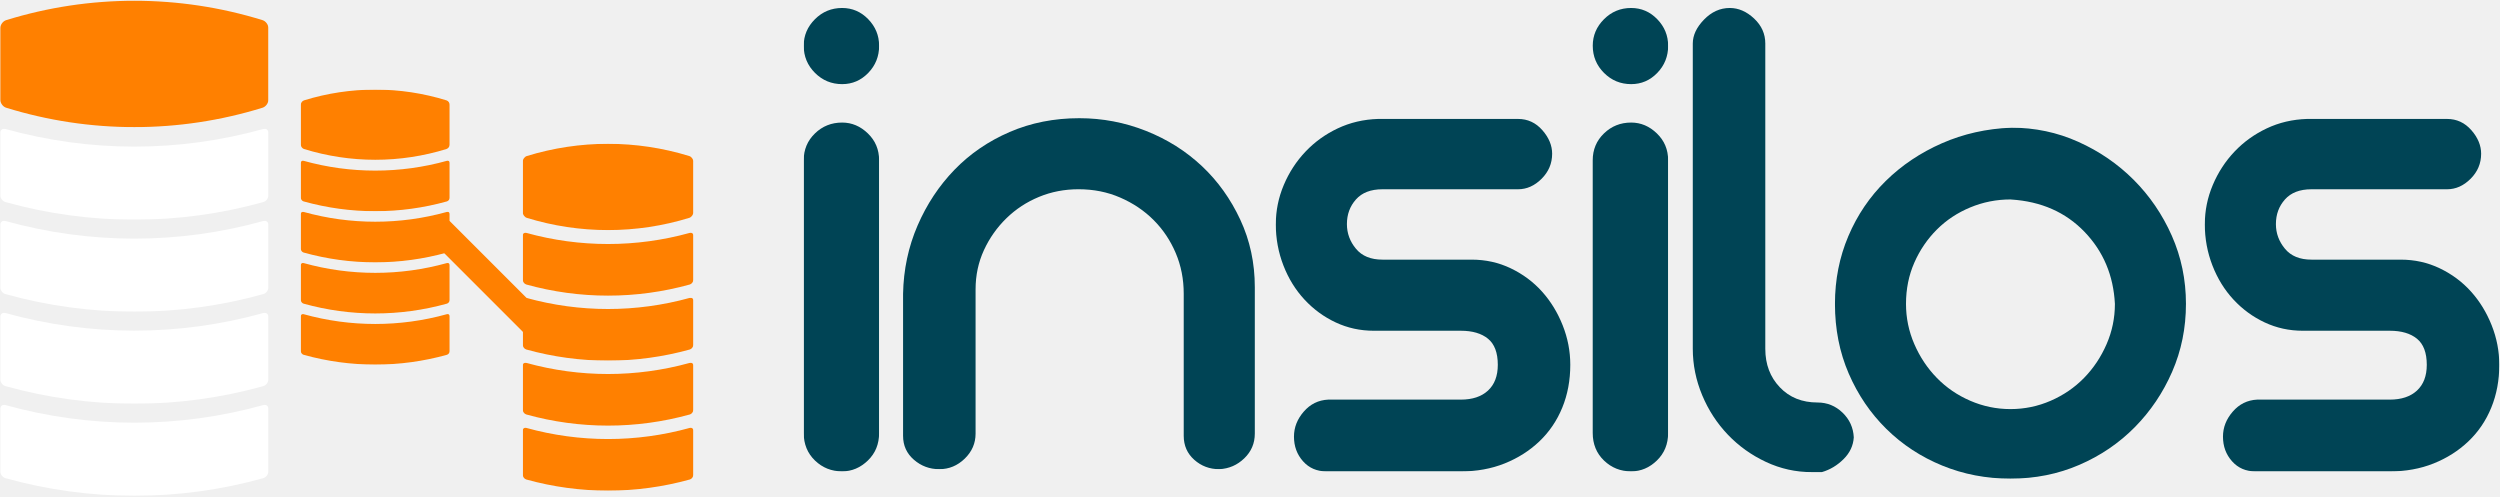
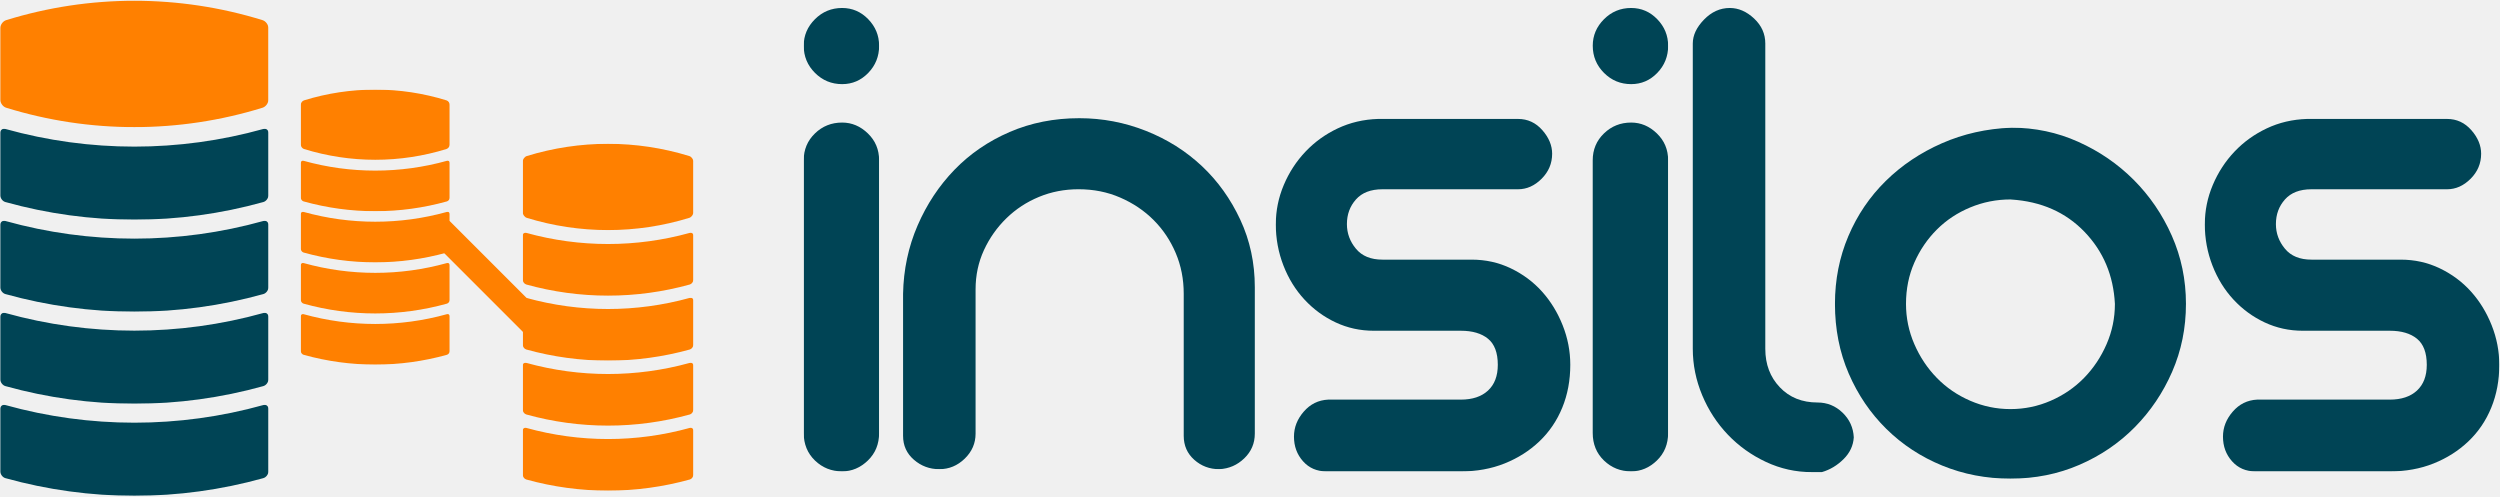
<svg xmlns="http://www.w3.org/2000/svg" width="2333" height="463" viewBox="0 0 2333 463" fill="none">
  <mask id="mask0_5077_1997" style="mask-type:luminance" maskUnits="userSpaceOnUse" x="750" y="7" width="71" height="434">
    <path d="M750 7H820.497V440.146H750V7Z" fill="white" />
  </mask>
  <g mask="url(#mask0_5077_1997)">
    <mask id="mask1_5077_1997" style="mask-type:luminance" maskUnits="userSpaceOnUse" x="750" y="7" width="71" height="433">
      <path d="M785.886 439.881C775.95 439.881 767.499 436.489 760.502 429.738C753.506 422.983 750.02 414.412 750.02 404.02V149.565C750.02 139.629 753.506 131.298 760.502 124.517C767.499 117.732 775.95 114.37 785.886 114.37C794.91 114.37 802.909 117.763 809.905 124.517C816.901 131.268 820.384 139.629 820.384 149.565V404.02C820.384 414.412 816.901 422.983 809.905 429.738C802.909 436.489 794.88 439.881 785.886 439.881ZM820.414 42.643C820.414 52.579 817.022 61.03 810.267 68.026C803.512 75.022 795.366 78.508 785.916 78.508C775.98 78.508 767.529 75.022 760.533 68.026C753.536 61.03 750.02 52.579 750.02 42.643C750.02 33.163 753.506 24.927 760.502 17.927C767.499 10.931 775.98 7.448 785.886 7.448C795.366 7.448 803.482 10.961 810.237 17.927C816.992 24.897 820.384 33.163 820.384 42.643" fill="white" />
    </mask>
    <g mask="url(#mask1_5077_1997)">
      <path d="M734.879 -7.691H2347.44V461.813H734.879V-7.691Z" fill="#004455" />
    </g>
  </g>
  <mask id="mask2_5077_1997" style="mask-type:luminance" maskUnits="userSpaceOnUse" x="842" y="110" width="330" height="328">
    <path d="M842.688 110.111H1171.75V437.971H842.688V110.111Z" fill="white" />
  </mask>
  <g mask="url(#mask2_5077_1997)">
    <mask id="mask3_5077_1997" style="mask-type:luminance" maskUnits="userSpaceOnUse" x="842" y="110" width="329" height="328">
      <path d="M1007.18 110.303C1028.84 110.303 1049.59 114.272 1069.46 122.146C1089.33 130.02 1106.68 140.985 1121.59 154.977C1136.49 168.973 1148.42 185.66 1157.45 205.046C1166.48 224.432 1170.99 245.419 1170.99 267.987V404.679C1170.99 413.707 1167.72 421.37 1161.18 427.699C1154.63 434.031 1146.85 437.393 1137.82 437.846C1128.8 437.846 1121.01 434.909 1114.47 429.063C1107.92 423.217 1104.65 415.765 1104.65 406.741V274.074C1104.65 260.535 1102.17 247.903 1097.2 236.185C1092.24 224.462 1085.36 214.194 1076.58 205.377C1067.79 196.565 1057.4 189.599 1045.44 184.39C1033.47 179.18 1020.51 176.606 1006.51 176.606C993.43 176.606 981.134 178.966 969.623 183.722C958.114 188.479 947.967 195.11 939.18 203.681C930.397 212.253 923.371 222.189 918.192 233.455C913.013 244.726 910.408 256.931 910.408 270.015V404.679C910.408 413.707 907.015 421.49 900.26 428.034C893.506 434.574 885.601 437.846 876.573 437.846C867.545 437.846 859.641 434.909 852.886 429.063C846.131 423.217 842.738 415.765 842.738 406.741V274.074C843.194 251.507 847.706 230.308 856.278 210.466C864.85 190.628 876.362 173.244 890.81 158.34C905.259 143.439 922.372 131.747 942.211 123.175C962.05 114.604 983.709 110.303 1007.18 110.303Z" fill="white" />
    </mask>
    <g mask="url(#mask3_5077_1997)">
      <path d="M734.879 -7.691H2347.44V461.813H734.879V-7.691Z" fill="#004455" />
    </g>
  </g>
  <mask id="mask4_5077_1997" style="mask-type:luminance" maskUnits="userSpaceOnUse" x="1190" y="110" width="277" height="331">
    <path d="M1190.08 110.111H1466.07V440.127H1190.08V110.111Z" fill="white" />
  </mask>
  <g mask="url(#mask4_5077_1997)">
    <mask id="mask5_5077_1997" style="mask-type:luminance" maskUnits="userSpaceOnUse" x="1190" y="110" width="276" height="330">
      <path d="M1190.6 209.127C1190.6 196.496 1193.08 184.32 1198.05 172.568C1203.02 160.815 1209.78 150.456 1218.35 141.429C1226.92 132.405 1236.95 125.194 1248.45 119.774C1259.97 114.353 1272.47 111.413 1286.01 110.991H1416.62C1425.65 110.991 1433.19 114.504 1439.31 121.47C1445.43 128.436 1448.46 135.797 1448.46 143.461C1448.46 152.484 1445.19 160.268 1438.64 166.812C1432.1 173.355 1424.77 176.627 1416.65 176.627H1290.07C1279.26 176.627 1271.02 179.775 1265.39 186.107C1259.75 192.436 1256.94 200.099 1256.94 209.127C1256.94 217.698 1259.75 225.361 1265.39 232.146C1271.02 238.931 1279.26 242.293 1290.07 242.293H1373.31C1386.39 242.293 1398.57 244.988 1409.87 250.409C1421.17 255.833 1430.86 263.04 1438.98 272.068C1447.09 281.091 1453.52 291.57 1458.27 303.534C1463.03 315.502 1465.39 327.798 1465.39 340.429C1465.39 354.877 1462.91 368.171 1457.94 380.35C1452.97 392.525 1445.85 403.004 1436.62 411.821C1427.38 420.633 1416.53 427.509 1404.14 432.477C1391.75 437.445 1378.09 439.925 1363.19 439.925H1237.98C1228.95 439.925 1221.62 436.778 1215.98 430.445C1210.35 424.116 1207.53 416.483 1207.53 407.456C1207.53 398.884 1210.59 391.1 1216.68 384.104C1222.77 377.109 1230.31 373.381 1239.37 372.928H1363.22C1374.03 372.928 1382.52 370.113 1388.61 364.477C1394.69 358.842 1397.75 350.847 1397.75 340.459C1397.75 329.192 1394.69 321.073 1388.61 316.105C1382.52 311.137 1374.07 308.653 1363.22 308.653H1281.95C1269.33 308.653 1257.48 306.048 1246.43 300.869C1235.37 295.69 1225.68 288.574 1217.32 279.546C1208.96 270.522 1202.41 259.919 1197.69 247.744C1192.96 235.569 1190.57 222.696 1190.57 209.157" fill="white" />
    </mask>
    <g mask="url(#mask5_5077_1997)">
      <path d="M734.867 -7.681H2347.43V461.824H734.867V-7.681Z" fill="#004455" />
    </g>
  </g>
  <mask id="mask6_5077_1997" style="mask-type:luminance" maskUnits="userSpaceOnUse" x="1485" y="7" width="72" height="434">
    <path d="M1485.37 7H1556.78V440.146H1485.37V7Z" fill="white" />
  </mask>
  <g mask="url(#mask6_5077_1997)">
    <mask id="mask7_5077_1997" style="mask-type:luminance" maskUnits="userSpaceOnUse" x="1486" y="7" width="71" height="433">
      <path d="M1522.19 439.881C1512.26 439.881 1503.81 436.489 1496.81 429.738C1489.82 422.983 1486.33 414.412 1486.33 404.02V149.565C1486.33 139.629 1489.82 131.298 1496.81 124.517C1503.81 117.732 1512.26 114.37 1522.19 114.37C1531.22 114.37 1539.22 117.763 1546.21 124.517C1553.21 131.268 1556.7 139.629 1556.7 149.565V404.02C1556.7 414.412 1553.18 422.983 1546.21 429.738C1539.25 436.489 1531.22 439.881 1522.19 439.881ZM1556.73 42.643C1556.73 52.579 1553.33 61.03 1546.58 68.026C1539.82 75.022 1531.71 78.508 1522.22 78.508C1512.29 78.508 1503.84 75.022 1496.85 68.026C1489.85 61.03 1486.36 52.579 1486.36 42.643C1486.36 33.163 1489.85 24.927 1496.85 17.927C1503.84 10.931 1512.29 7.448 1522.19 7.448C1531.68 7.448 1539.79 10.961 1546.55 17.927C1553.3 24.897 1556.7 33.163 1556.7 42.643" fill="white" />
    </mask>
    <g mask="url(#mask7_5077_1997)">
      <path d="M734.879 -7.691H2347.44V461.813H734.879V-7.691Z" fill="#004455" />
    </g>
  </g>
  <mask id="mask8_5077_1997" style="mask-type:luminance" maskUnits="userSpaceOnUse" x="1578" y="7" width="153" height="435">
    <path d="M1578.98 7H1730.25V441.111H1578.98V7Z" fill="white" />
  </mask>
  <g mask="url(#mask8_5077_1997)">
    <mask id="mask9_5077_1997" style="mask-type:luminance" maskUnits="userSpaceOnUse" x="1579" y="7" width="151" height="434">
      <path d="M1614.24 7.448C1622.36 7.448 1629.9 10.72 1636.9 17.264C1643.89 23.803 1647.38 31.591 1647.38 40.615V325.541C1647.38 339.989 1651.89 351.923 1660.92 361.403C1669.94 370.887 1681.66 375.61 1696.11 375.61C1705.14 375.61 1712.92 378.791 1719.47 385.09C1726.01 391.392 1729.49 399.086 1729.95 408.109C1729.49 415.803 1726.34 422.557 1720.47 428.404C1714.59 434.25 1707.84 438.34 1700.17 440.579H1690.69C1675.79 440.579 1661.58 437.431 1648.04 431.099C1634.5 424.77 1622.66 416.319 1612.51 405.716C1602.37 395.116 1594.34 382.821 1588.49 368.825C1582.65 354.833 1579.71 340.415 1579.71 325.511V40.615C1579.71 32.952 1583.19 25.5 1590.19 18.293C1597.19 11.082 1605.22 7.448 1614.24 7.448Z" fill="white" />
    </mask>
    <g mask="url(#mask9_5077_1997)">
      <path d="M734.867 -7.691H2347.43V461.813H734.867V-7.691Z" fill="#004455" />
    </g>
  </g>
  <mask id="mask10_5077_1997" style="mask-type:luminance" maskUnits="userSpaceOnUse" x="1712" y="118" width="329" height="329">
    <path d="M1712.14 118.871H2040.24V446.897H1712.14V118.871Z" fill="white" />
  </mask>
  <g mask="url(#mask10_5077_1997)">
    <mask id="mask11_5077_1997" style="mask-type:luminance" maskUnits="userSpaceOnUse" x="1712" y="119" width="328" height="328">
      <path d="M1876.15 186.13C1863.07 186.13 1850.53 188.614 1838.6 193.582C1826.66 198.547 1816.27 205.422 1807.46 214.239C1798.65 223.051 1791.65 233.289 1786.47 245.042C1781.29 256.795 1778.68 269.637 1778.68 283.629C1778.68 296.716 1781.29 309.253 1786.47 321.187C1791.65 333.121 1798.65 343.633 1807.46 352.657C1816.27 361.685 1826.63 368.801 1838.6 373.981C1850.56 379.16 1863.07 381.764 1876.15 381.764C1889.24 381.764 1901.75 379.19 1913.72 373.981C1925.68 368.771 1936.04 361.685 1944.85 352.657C1953.67 343.633 1960.64 333.151 1965.85 321.187C1971.06 309.223 1973.63 296.716 1973.63 283.629C1972.27 257.006 1962.82 234.563 1945.22 216.297C1927.62 198.034 1904.84 187.977 1876.85 186.191L1876.15 186.13ZM1876.82 119.13C1898.93 119.13 1919.81 123.521 1939.43 132.338C1959.06 141.151 1976.32 152.964 1991.2 167.864C2006.07 182.768 2017.94 200.122 2026.73 219.96C2035.51 239.802 2039.93 261.035 2039.93 283.569C2039.93 306.106 2035.63 327.214 2027.09 346.841C2018.55 366.468 2006.89 383.736 1992.23 398.606C1977.57 413.476 1960.3 425.229 1940.46 433.8C1920.62 442.372 1899.18 446.673 1876.15 446.673C1853.59 446.673 1832.39 442.617 1812.55 434.498C1792.71 426.382 1775.32 414.991 1760.42 400.332C1745.52 385.673 1733.79 368.409 1725.22 348.567C1716.65 328.729 1712.38 307.074 1712.38 283.599C1712.38 261.035 1716.56 239.953 1724.89 220.326C1733.22 200.699 1744.85 183.556 1759.75 168.897C1774.65 154.234 1792.13 142.515 1812.21 133.698C1832.3 124.886 1853.83 120.068 1876.85 119.16" fill="white" />
    </mask>
    <g mask="url(#mask11_5077_1997)">
      <path d="M734.867 -7.681H2347.43V461.824H734.867V-7.681Z" fill="#004455" />
    </g>
  </g>
  <mask id="mask12_5077_1997" style="mask-type:luminance" maskUnits="userSpaceOnUse" x="2057" y="110" width="276" height="331">
    <path d="M2057 110.111H2332.64V440.127H2057V110.111Z" fill="white" />
  </mask>
  <g mask="url(#mask12_5077_1997)">
    <mask id="mask13_5077_1997" style="mask-type:luminance" maskUnits="userSpaceOnUse" x="2057" y="110" width="276" height="330">
      <path d="M2057.55 209.127C2057.55 196.496 2060.03 184.32 2065 172.568C2069.97 160.815 2076.72 150.456 2085.29 141.429C2093.86 132.405 2103.89 125.194 2115.4 119.774C2126.91 114.353 2139.42 111.413 2152.96 110.991H2283.57C2292.6 110.991 2300.14 114.504 2306.26 121.47C2312.37 128.436 2315.4 135.797 2315.4 143.461C2315.4 152.484 2312.13 160.268 2305.59 166.812C2299.05 173.355 2291.72 176.627 2283.6 176.627H2157.02C2146.2 176.627 2137.97 179.775 2132.33 186.107C2126.7 192.436 2123.88 200.099 2123.88 209.127C2123.88 217.698 2126.7 225.361 2132.33 232.146C2137.97 238.931 2146.2 242.293 2157.02 242.293H2240.26C2253.34 242.293 2265.52 244.988 2276.81 250.409C2288.11 255.833 2297.8 263.04 2305.92 272.068C2314.04 281.091 2320.46 291.57 2325.22 303.534C2329.97 315.502 2332.34 327.798 2332.34 340.429C2332.34 354.877 2329.85 368.171 2324.88 380.35C2319.92 392.525 2312.8 403.004 2303.56 411.821C2294.32 420.633 2283.48 427.509 2271.09 432.477C2258.7 437.445 2245.04 439.925 2230.14 439.925H2104.92C2095.89 439.925 2088.56 436.778 2082.93 430.445C2077.29 424.116 2074.48 416.483 2074.48 407.456C2074.48 398.884 2077.54 391.1 2083.63 384.104C2089.71 377.109 2097.26 373.381 2106.28 372.928H2230.14C2240.95 372.928 2249.43 370.113 2255.52 364.477C2261.61 358.842 2264.67 350.847 2264.67 340.459C2264.67 329.192 2261.61 321.073 2255.52 316.105C2249.43 311.137 2240.98 308.653 2230.14 308.653H2148.9C2136.27 308.653 2124.43 306.048 2113.37 300.869C2102.32 295.69 2092.62 288.574 2084.26 279.546C2075.9 270.522 2069.36 259.919 2064.64 247.744C2059.91 235.569 2057.52 222.696 2057.52 209.157" fill="white" />
    </mask>
    <g mask="url(#mask13_5077_1997)">
      <path d="M734.879 -7.681H2347.44V461.824H734.879V-7.681Z" fill="#004455" />
    </g>
  </g>
  <mask id="mask14_5077_1997" style="mask-type:luminance" maskUnits="userSpaceOnUse" x="0" y="377" width="251" height="86">
    <path d="M0 377.57H250.779V462.677H0V377.57Z" fill="white" />
  </mask>
  <g mask="url(#mask14_5077_1997)">
    <mask id="mask15_5077_1997" style="mask-type:luminance" maskUnits="userSpaceOnUse" x="0" y="377" width="251" height="86">
      <path d="M245.738 446.21C167.003 468.164 83.774 468.164 5.039 446.21C2.464 445.482 0.352 442.713 0.352 440.09V381.44C0.352 378.817 2.464 377.287 5.039 377.992C83.774 399.945 167.003 399.945 245.738 377.992C248.314 377.287 250.426 378.817 250.426 381.44V440.09C250.426 442.713 248.314 445.482 245.738 446.186" fill="white" />
    </mask>
    <g mask="url(#mask15_5077_1997)">
-       <path d="M-11.793 -17.453H262.563V480.291H-11.793V-17.453Z" fill="white" />
+       <path d="M-11.793 -17.453H262.563V480.291H-11.793V-17.453Z" fill="#004455" />
    </g>
  </g>
  <mask id="mask16_5077_1997" style="mask-type:luminance" maskUnits="userSpaceOnUse" x="0" y="291" width="251" height="86">
    <path d="M0 291.684H250.779V376.79H0V291.684Z" fill="white" />
  </mask>
  <g mask="url(#mask16_5077_1997)">
    <mask id="mask17_5077_1997" style="mask-type:luminance" maskUnits="userSpaceOnUse" x="0" y="291" width="251" height="86">
      <path d="M245.738 360.319C167.003 382.273 83.774 382.273 5.039 360.319C2.464 359.591 0.352 356.847 0.352 354.223V295.549C0.352 292.926 2.464 291.397 5.039 292.101C83.774 314.055 167.003 314.055 245.738 292.101C248.314 291.397 250.426 292.926 250.426 295.549V354.199C250.426 356.823 248.314 359.591 245.738 360.295" fill="white" />
    </mask>
    <g mask="url(#mask17_5077_1997)">
-       <path d="M-11.793 -17.465H262.563V480.28H-11.793V-17.465Z" fill="white" />
+       <path d="M-11.793 -17.465H262.563V480.28H-11.793V-17.465Z" fill="#004455" />
    </g>
  </g>
  <mask id="mask18_5077_1997" style="mask-type:luminance" maskUnits="userSpaceOnUse" x="0" y="205" width="251" height="86">
    <path d="M0 205.809H250.779V290.915H0V205.809Z" fill="white" />
  </mask>
  <g mask="url(#mask18_5077_1997)">
    <mask id="mask19_5077_1997" style="mask-type:luminance" maskUnits="userSpaceOnUse" x="0" y="206" width="251" height="85">
      <path d="M245.738 274.428C167.003 296.382 83.774 296.382 5.039 274.428C2.464 273.724 0.352 270.955 0.352 268.332V209.682C0.352 207.059 2.464 205.53 5.039 206.234C83.774 228.187 167.003 228.187 245.738 206.234C248.314 205.53 250.426 207.059 250.426 209.682V268.332C250.426 270.955 248.314 273.724 245.738 274.428Z" fill="white" />
    </mask>
    <g mask="url(#mask19_5077_1997)">
-       <path d="M-11.793 -17.461H262.563V480.284H-11.793V-17.461Z" fill="white" />
+       <path d="M-11.793 -17.461H262.563V480.284H-11.793V-17.461Z" fill="#004455" />
    </g>
  </g>
  <mask id="mask20_5077_1997" style="mask-type:luminance" maskUnits="userSpaceOnUse" x="0" y="119" width="251" height="87">
    <path d="M0 119.922H250.779V205.029H0V119.922Z" fill="white" />
  </mask>
  <g mask="url(#mask20_5077_1997)">
    <mask id="mask21_5077_1997" style="mask-type:luminance" maskUnits="userSpaceOnUse" x="0" y="120" width="251" height="86">
      <path d="M245.738 188.55C167.003 210.507 83.774 210.507 5.039 188.55C2.464 187.846 0.352 185.077 0.352 182.454V123.807C0.352 121.184 2.464 119.655 5.039 120.359C83.774 142.312 167.003 142.312 245.738 120.359C248.314 119.655 250.426 121.184 250.426 123.807V182.454C250.426 185.077 248.314 187.846 245.738 188.55Z" fill="white" />
    </mask>
    <g mask="url(#mask21_5077_1997)">
-       <path d="M-11.793 -17.465H262.563V480.28H-11.793V-17.465Z" fill="white" />
+       <path d="M-11.793 -17.465H262.563V480.28H-11.793V-17.465Z" fill="#004455" />
    </g>
  </g>
  <mask id="mask22_5077_1997" style="mask-type:luminance" maskUnits="userSpaceOnUse" x="0" y="0" width="251" height="120">
    <path d="M0 0H250.779V119.149H0V0Z" fill="white" />
  </mask>
  <g mask="url(#mask22_5077_1997)">
    <mask id="mask23_5077_1997" style="mask-type:luminance" maskUnits="userSpaceOnUse" x="0" y="0" width="251" height="119">
      <path d="M245.058 100.517C167.1 124.655 83.653 124.655 5.695 100.517C2.757 99.568 0.352 96.313 0.352 93.327V26.006C0.352 23.02 2.757 19.765 5.695 18.819C83.677 -5.32 167.1 -5.32 245.058 18.819C247.999 19.765 250.402 23.02 250.402 26.006V93.327C250.402 96.313 247.999 99.568 245.058 100.517Z" fill="white" />
    </mask>
    <g mask="url(#mask23_5077_1997)">
      <path d="M-11.793 -17.465H262.563V480.28H-11.793V-17.465Z" fill="#FF8000" />
    </g>
  </g>
  <mask id="mask24_5077_1997" style="mask-type:luminance" maskUnits="userSpaceOnUse" x="280" y="292" width="140" height="49">
    <path d="M280.477 292.461H419.746V340.43H280.477V292.461Z" fill="white" />
  </mask>
  <g mask="url(#mask24_5077_1997)">
    <mask id="mask25_5077_1997" style="mask-type:luminance" maskUnits="userSpaceOnUse" x="280" y="293" width="140" height="48">
      <path d="M417.046 331.103C373.307 343.295 327.065 343.295 283.326 331.103C281.893 330.689 280.727 329.159 280.727 327.703V295.111C280.727 293.654 281.893 292.805 283.326 293.192C327.065 305.383 373.307 305.383 417.046 293.192C418.479 292.781 419.645 293.654 419.645 295.111V327.703C419.645 329.159 418.479 330.689 417.046 331.103Z" fill="white" />
    </mask>
    <g mask="url(#mask25_5077_1997)">
      <path d="M268.586 68.113H659.13V473.47H268.586V68.113Z" fill="#FF8000" />
    </g>
  </g>
  <mask id="mask26_5077_1997" style="mask-type:luminance" maskUnits="userSpaceOnUse" x="280" y="245" width="140" height="49">
    <path d="M280.477 245.266H419.746V293.235H280.477V245.266Z" fill="white" />
  </mask>
  <g mask="url(#mask26_5077_1997)">
    <mask id="mask27_5077_1997" style="mask-type:luminance" maskUnits="userSpaceOnUse" x="280" y="245" width="140" height="48">
      <path d="M417.046 283.373C373.307 295.565 327.065 295.565 283.326 283.373C281.893 282.983 280.727 281.43 280.727 279.973V247.405C280.727 245.949 281.893 245.099 283.326 245.489C327.065 257.678 373.307 257.678 417.046 245.489C418.479 245.099 419.645 245.949 419.645 247.405V279.973C419.645 281.43 418.479 282.959 417.046 283.373Z" fill="white" />
    </mask>
    <g mask="url(#mask27_5077_1997)">
      <path d="M268.586 68.109H659.13V473.467H268.586V68.109Z" fill="#FF8000" />
    </g>
  </g>
  <mask id="mask28_5077_1997" style="mask-type:luminance" maskUnits="userSpaceOnUse" x="280" y="197" width="140" height="49">
    <path d="M280.477 197.297H419.746V245.266H280.477V197.297Z" fill="white" />
  </mask>
  <g mask="url(#mask28_5077_1997)">
    <mask id="mask29_5077_1997" style="mask-type:luminance" maskUnits="userSpaceOnUse" x="280" y="197" width="140" height="48">
      <path d="M417.046 235.675C373.307 247.866 327.065 247.866 283.326 235.675C281.893 235.264 280.727 233.731 280.727 232.275V199.686C280.727 198.226 281.893 197.377 283.326 197.766C327.065 209.958 373.307 209.958 417.046 197.766C418.479 197.377 419.645 198.226 419.645 199.686V232.275C419.645 233.731 418.479 235.264 417.046 235.675Z" fill="white" />
    </mask>
    <g mask="url(#mask29_5077_1997)">
      <path d="M268.586 68.109H659.13V473.467H268.586V68.109Z" fill="#FF8000" />
    </g>
  </g>
  <mask id="mask30_5077_1997" style="mask-type:luminance" maskUnits="userSpaceOnUse" x="280" y="149" width="140" height="49">
    <path d="M280.477 149.32H419.746V197.29H280.477V149.32Z" fill="white" />
  </mask>
  <g mask="url(#mask30_5077_1997)">
    <mask id="mask31_5077_1997" style="mask-type:luminance" maskUnits="userSpaceOnUse" x="280" y="149" width="140" height="49">
      <path d="M417.046 187.959C373.307 200.151 327.065 200.151 283.326 187.959C281.893 187.572 280.727 186.016 280.727 184.559V151.994C280.727 150.537 281.893 149.685 283.326 150.075C327.065 162.267 373.307 162.267 417.046 150.075C418.479 149.685 419.645 150.537 419.645 151.994V184.559C419.645 186.016 418.479 187.548 417.046 187.959Z" fill="white" />
    </mask>
    <g mask="url(#mask31_5077_1997)">
      <path d="M268.586 68.113H659.13V473.47H268.586V68.113Z" fill="#FF8000" />
    </g>
  </g>
  <mask id="mask32_5077_1997" style="mask-type:luminance" maskUnits="userSpaceOnUse" x="280" y="83" width="140" height="67">
    <path d="M280.477 83.562H419.746V149.327H280.477V83.562Z" fill="white" />
  </mask>
  <g mask="url(#mask32_5077_1997)">
    <mask id="mask33_5077_1997" style="mask-type:luminance" maskUnits="userSpaceOnUse" x="280" y="83" width="140" height="67">
      <path d="M416.684 139.053C373.379 152.457 327.017 152.457 283.691 139.053C282.062 138.543 280.727 136.72 280.727 135.07V97.645C280.727 95.995 282.062 94.173 283.691 93.662C327.017 80.258 373.379 80.258 416.684 93.662C418.31 94.173 419.645 95.995 419.645 97.645V135.046C419.645 136.696 418.31 138.518 416.684 139.029" fill="white" />
    </mask>
    <g mask="url(#mask33_5077_1997)">
      <path d="M268.586 68.117H659.13V473.474H268.586V68.117Z" fill="#FF8000" />
    </g>
  </g>
  <mask id="mask34_5077_1997" style="mask-type:luminance" maskUnits="userSpaceOnUse" x="487" y="398" width="161" height="61">
    <path d="M487.832 398.457H647.218V458.032H487.832V398.457Z" fill="white" />
  </mask>
  <g mask="url(#mask34_5077_1997)">
    <mask id="mask35_5077_1997" style="mask-type:luminance" maskUnits="userSpaceOnUse" x="487" y="399" width="160" height="59">
      <path d="M643.687 447.481C593.779 461.326 541.054 461.326 491.171 447.481C489.348 446.974 487.867 445.03 487.867 443.16V401.752C487.867 399.908 489.348 398.814 491.171 399.325C541.054 413.167 593.779 413.167 643.687 399.325C645.51 398.814 646.99 399.908 646.99 401.752V443.184C646.99 445.03 645.51 446.998 643.687 447.506" fill="white" />
    </mask>
    <g mask="url(#mask35_5077_1997)">
      <path d="M268.586 68.117H659.13V473.474H268.586V68.117Z" fill="#FF8000" />
    </g>
  </g>
  <mask id="mask36_5077_1997" style="mask-type:luminance" maskUnits="userSpaceOnUse" x="487" y="338" width="161" height="60">
    <path d="M487.832 338.102H647.218V397.676H487.832V338.102Z" fill="white" />
  </mask>
  <g mask="url(#mask36_5077_1997)">
    <mask id="mask37_5077_1997" style="mask-type:luminance" maskUnits="userSpaceOnUse" x="487" y="338" width="160" height="60">
      <path d="M643.687 386.802C593.779 400.647 541.054 400.647 491.171 386.802C489.348 386.294 487.867 384.351 487.867 382.48V341.075C487.867 339.228 489.348 338.134 491.171 338.645C541.054 352.487 593.779 352.487 643.687 338.645C645.51 338.134 646.99 339.228 646.99 341.075V382.504C646.99 384.351 645.51 386.318 643.687 386.829" fill="white" />
    </mask>
    <g mask="url(#mask37_5077_1997)">
      <path d="M268.586 68.109H659.13V473.467H268.586V68.109Z" fill="#FF8000" />
    </g>
  </g>
  <mask id="mask38_5077_1997" style="mask-type:luminance" maskUnits="userSpaceOnUse" x="487" y="277" width="161" height="60">
    <path d="M487.832 277.762H647.218V336.563H487.832V277.762Z" fill="white" />
  </mask>
  <g mask="url(#mask38_5077_1997)">
    <mask id="mask39_5077_1997" style="mask-type:luminance" maskUnits="userSpaceOnUse" x="487" y="277" width="160" height="60">
      <path d="M643.687 326.169C593.779 340.011 541.054 340.011 491.171 326.169C489.348 325.658 487.867 323.715 487.867 321.844V280.415C487.867 278.568 489.348 277.474 491.171 277.985C541.054 291.827 593.779 291.827 643.687 277.985C645.51 277.474 646.99 278.568 646.99 280.415V321.844C646.99 323.691 645.51 325.658 643.687 326.169Z" fill="white" />
    </mask>
    <g mask="url(#mask39_5077_1997)">
      <path d="M268.586 68.113H659.13V473.47H268.586V68.113Z" fill="#FF8000" />
    </g>
  </g>
  <mask id="mask40_5077_1997" style="mask-type:luminance" maskUnits="userSpaceOnUse" x="487" y="216" width="161" height="61">
    <path d="M487.832 216.637H647.218V276.211H487.832V216.637Z" fill="white" />
  </mask>
  <g mask="url(#mask40_5077_1997)">
    <mask id="mask41_5077_1997" style="mask-type:luminance" maskUnits="userSpaceOnUse" x="487" y="217" width="160" height="59">
      <path d="M643.687 265.512C593.779 279.353 541.054 279.353 491.171 265.512C489.348 265.001 487.867 263.057 487.867 261.19V219.758C487.867 217.911 489.348 216.82 491.171 217.328C541.054 231.173 593.779 231.173 643.687 217.328C645.51 216.82 646.99 217.911 646.99 219.758V261.19C646.99 263.033 645.51 265.001 643.687 265.512Z" fill="white" />
    </mask>
    <g mask="url(#mask41_5077_1997)">
      <path d="M268.586 68.117H659.13V473.474H268.586V68.117Z" fill="#FF8000" />
    </g>
  </g>
  <mask id="mask42_5077_1997" style="mask-type:luminance" maskUnits="userSpaceOnUse" x="487" y="133" width="161" height="83">
    <path d="M487.832 133.855H647.218V215.094H487.832V133.855Z" fill="white" />
  </mask>
  <g mask="url(#mask42_5077_1997)">
    <mask id="mask43_5077_1997" style="mask-type:luminance" maskUnits="userSpaceOnUse" x="487" y="134" width="160" height="81">
      <path d="M643.205 203.312C593.832 218.514 541.011 218.514 491.635 203.312C489.546 202.657 487.848 200.348 487.848 198.235V150.686C487.848 148.573 489.546 146.264 491.635 145.608C541.011 130.407 593.832 130.407 643.205 145.608C645.294 146.264 646.995 148.573 646.995 150.686V198.235C646.995 200.348 645.294 202.657 643.205 203.312Z" fill="white" />
    </mask>
    <g mask="url(#mask43_5077_1997)">
      <path d="M268.594 68.113H659.138V473.47H268.594V68.113Z" fill="#FF8000" />
    </g>
  </g>
  <mask id="mask44_5077_1997" style="mask-type:luminance" maskUnits="userSpaceOnUse" x="401" y="205" width="123" height="123">
    <path d="M401.312 205.867H523.358V327.271H401.312V205.867Z" fill="white" />
  </mask>
  <g mask="url(#mask44_5077_1997)">
    <mask id="mask45_5077_1997" style="mask-type:luminance" maskUnits="userSpaceOnUse" x="401" y="206" width="122" height="121">
      <path d="M522.161 308.803L419.988 206.612C419.308 205.932 418.217 205.932 417.537 206.612L402.455 221.717C401.775 222.397 401.775 223.488 402.455 224.168L504.626 326.338C505.306 327.018 506.4 327.018 507.08 326.338L522.161 311.257C522.841 310.577 522.841 309.483 522.161 308.803Z" fill="white" />
    </mask>
    <g mask="url(#mask45_5077_1997)">
      <path d="M268.59 68.109H659.134V473.467H268.59V68.109Z" fill="#FF8000" />
    </g>
  </g>
</svg>
